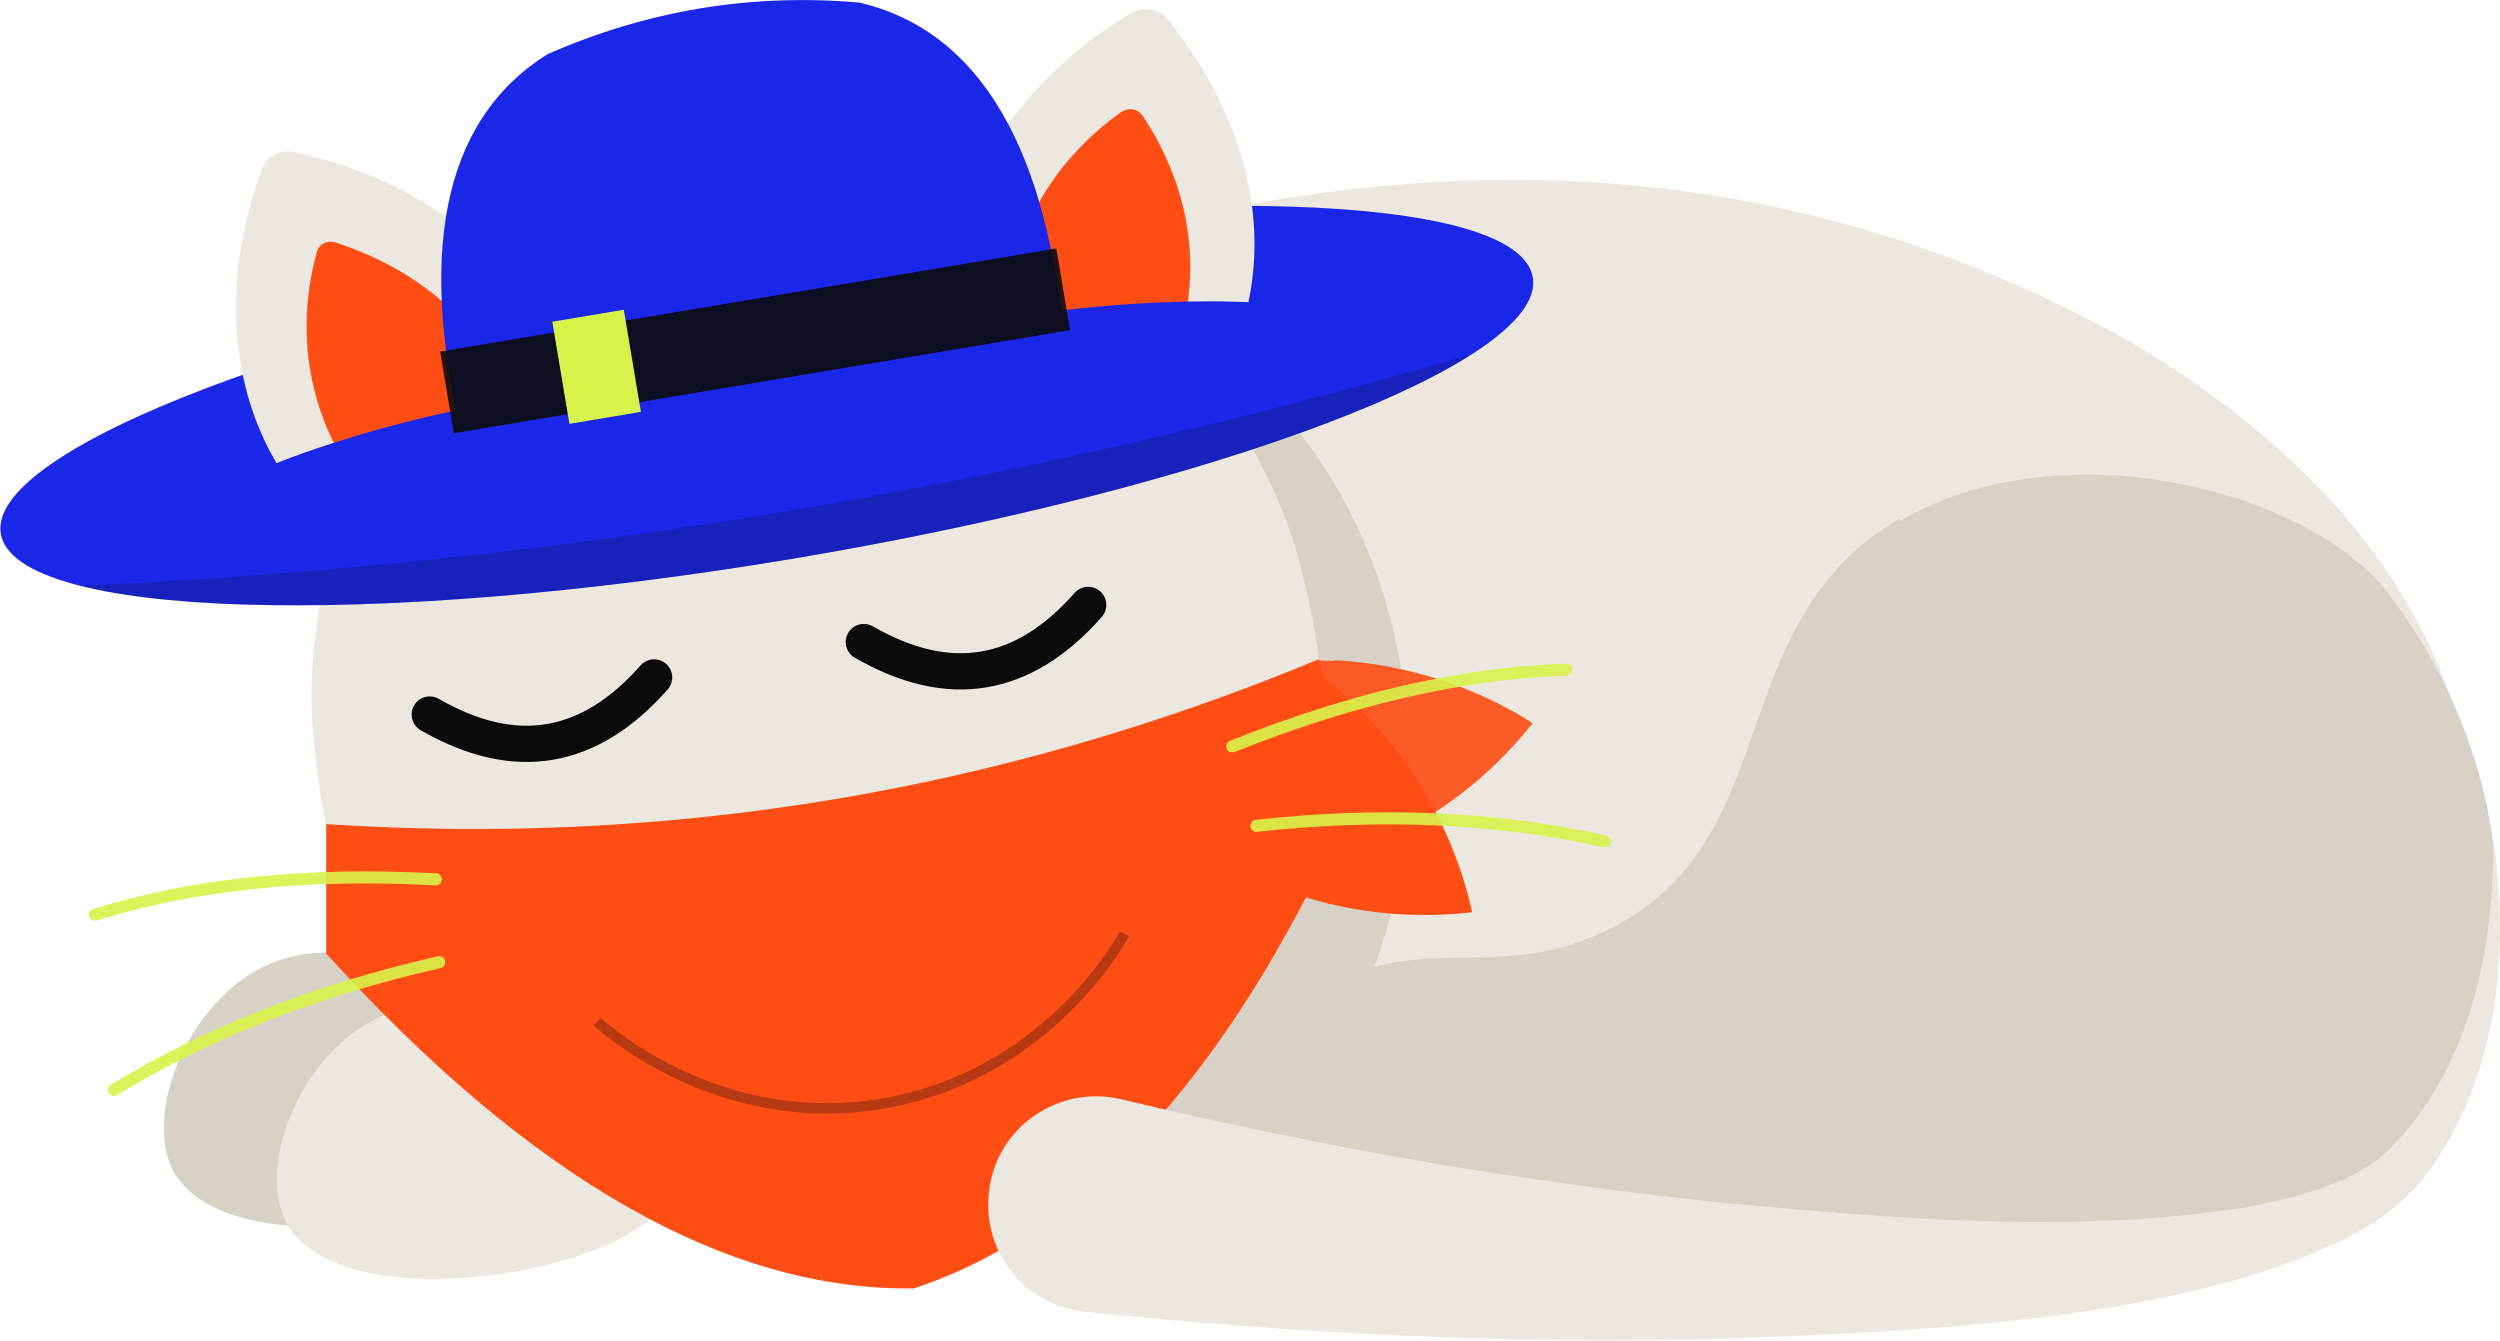
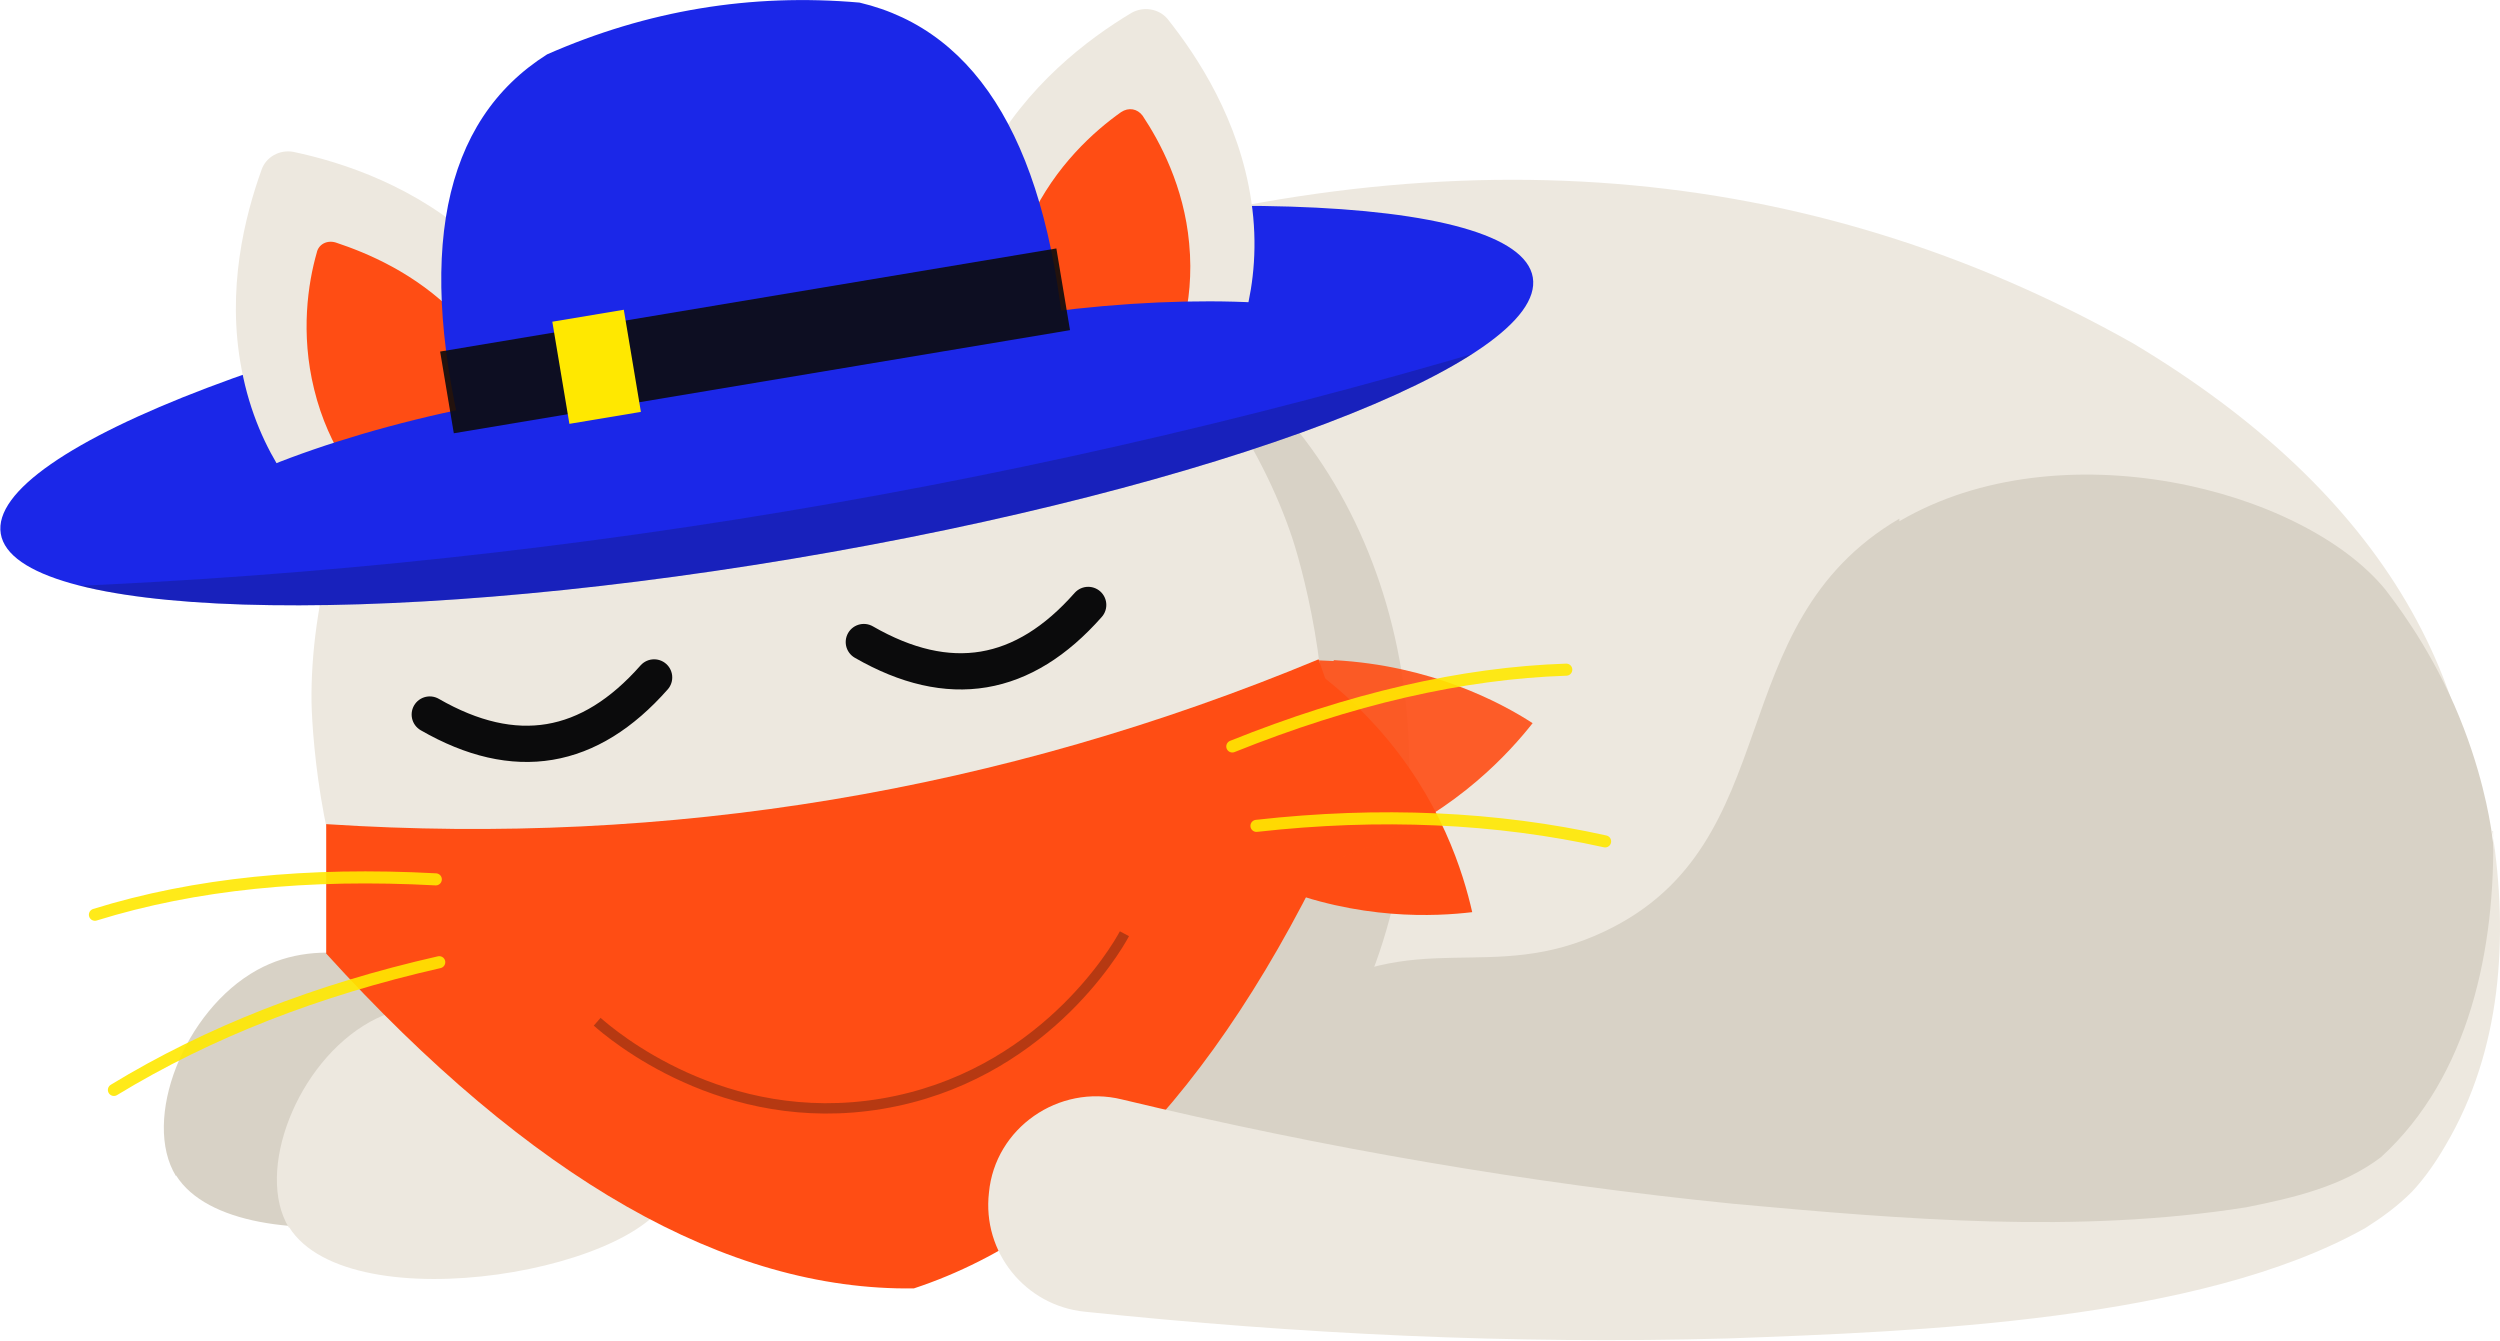
<svg xmlns="http://www.w3.org/2000/svg" id="Layer_1" version="1.1" viewBox="0 0 289.7 155.3" role="img" aria-labelledby="bandit-cat-sleeping-title">
  <defs>
    <style>
      .st0, .st1, .st2, .st3 {
        fill: none;
      }

      .st4, .st5 {
        opacity: .9;
      }

      .st4, .st5, .st6, .st7, .st3 {
        isolation: isolate;
      }

      .st4, .st8 {
        fill: #ff4d14;
      }

      .st9 {
        fill: #ede8df;
      }

      .st5, .st6, .st7 {
        fill: #0b0b0c;
      }

      .st6 {
        opacity: .2;
      }

      .st7 {
        opacity: .5;
      }

      .st10 {
        clip-path: url(#clippath-1);
      }

      .st11 {
        fill: #1b27e8;
      }

      .st12 {
        fill: url(#bch-halftone);
      }

      .st1 {
        stroke-width: 4.2px;
      }

      .st1, .st2 {
        stroke-linecap: round;
      }

      .st1, .st2, .st3 {
        stroke-miterlimit: 2.4;
      }

      .st1, .st3 {
        stroke: #0b0b0c;
      }

      .st13 {
-         fill: #d9f24a;
+         fill: #ffe800;
      }

      .st14 {
        fill: #d8d2c6;
      }

      .st15 {
        opacity: .9;
      }

      .st2 {
-         stroke: #d9f24a;
+         stroke: #ffe800;
        stroke-width: 1.4px;
      }

      .st16 {
        clip-path: url(#clippath);
      }

      .st3 {
        opacity: .3;
        stroke-width: 1.2px;
      }
    </style>
    <clipPath id="clippath">
      <path class="st0" d="M87.3,37.6c24.6-4.3,52.1,2,58.3,14,.6,1.1,2.5,5.3,4.2,10.9.9,3,2.6,8.7,3.1,15.7,0,0,.7,10.6-2.7,21.8-.9,3.1-12.6,38.7-45.2,44.2-32,5.4-54.7-23.2-59.6-30.9-4.3-6.7-6.5-14-6.5-14-2.3-7.2-2.7-13.5-2.7-17.9,0,0,0-6,1.1-10.8,2.9-13.7,25.6-28.7,50-32.9h0Z" />
    </clipPath>
    <pattern id="bch-halftone" x="0" y="0" width="6" height="6" patternTransform="translate(-4765.696 5428.529) rotate(-13) scale(.6)" patternUnits="userSpaceOnUse" viewBox="0 0 6 6">
      <g>
        <rect class="st0" width="6" height="6" />
        <g>
          <rect class="st0" width="6" height="6" />
          <circle class="st7" cx="3" cy="3" r="1.6" />
        </g>
      </g>
    </pattern>
    <clipPath id="clippath-1">
      <ellipse class="st0" cx="88.8" cy="47.1" rx="90" ry="18" transform="translate(-6.5 15.2) rotate(-9.5)" />
    </clipPath>
  </defs>
  <path class="st14" d="M20.4,136.2c7.1,11.3,42.5,4.9,44.4-4.7,1.6-8.3-20.1-27.3-35-19.1-8.5,4.7-13.4,17.4-9.4,23.9Z" />
  <path class="st9" d="M33.5,142.2c7.1,11.3,42.5,4.9,44.4-4.7,1.6-8.3-20.1-27.3-35-19.1-8.5,4.7-13.4,17.4-9.4,23.9Z" />
  <path class="st9" d="M103.8,143.8c-25.6,0-38.9-13.3-40-40-1.1-36,17.8-60.7,56.7-74,46.7-14.7,88.9-11.3,126.7,10,28.9,17.3,42.2,40,40,68-2.2,24-13.3,36-33.4,36H103.8Z" />
  <path class="st14" d="M220.1,60.4c18.6-10.9,46.7-3.8,56.3,7.9.9,1.2,4.8,6.1,8,13.4,3.2,7.3,4.1,13.3,4.3,14.5.4,2.9,1.4,9.3,0,17.1,0,0-2,11.1-9.3,20.7-9.5,12.6-63.2,12.9-108.7,13.7-21.3.4-33.9.9-36.8-5.7-3.1-7,6.1-19.4,16.2-25.9,14.2-9.1,22.5-1.8,35.9-8.2,21.4-10.2,13.1-35.5,34.1-47.8Z" />
  <ellipse class="st14" cx="119.7" cy="88.9" rx="43.6" ry="54.9" />
  <g>
    <g>
      <path class="st8" d="M142.4,72c4,1.7,10.8,5.2,17.1,12.2,7.5,8.3,10.1,17.1,11.1,21.5-4.2.5-13.1,1-23.2-3.1-9.2-3.7-15-9.5-17.8-12.7l6.4-8.9,6.4-8.9h0Z" />
      <path class="st4" d="M154.6,76.5c11.2.6,19.3,4.9,23,7.3-2.6,3.3-8.6,10-18.6,14.2-9.2,3.9-17.4,3.9-21.6,3.6l-1.8-10.8-1.8-10.8c4-1.6,11.4-4,20.7-3.4Z" />
    </g>
    <path class="st9" d="M43.5,111.2c-6.1-9.5-7.3-25.2-7.4-29.8-.3-22.7,14.4-57.1,48-62.7,33.6-5.6,58.6,22.2,65.7,43.8,1.4,4.3,5.4,19.6,2.7,30.6-5.7,23.1-32.6,29.1-50.6,32.1-18,3-45.5,6-58.3-14Z" />
    <g class="st16">
      <g>
        <ellipse class="st12" cx="149.5" cy="89.9" rx="25.2" ry="20.4" transform="translate(-12.7 25.8) rotate(-9.5)" />
        <ellipse class="st12" cx="45.3" cy="107.3" rx="25.2" ry="20.4" transform="translate(-17 8.9) rotate(-9.5)" />
      </g>
    </g>
    <g>
      <path class="st8" d="M157.7,90.5c-13.9,32.4-31.2,52-51.8,58.8-21.7.3-44.4-12.7-68.1-38.8v-15c39.8,2.6,78.2-3.8,115-19.1,0,0,4.9,14.2,4.9,14.2Z" />
      <path class="st3" d="M69.2,118.4c1.6,1.4,14.6,12.6,33,9.5,18.4-3.1,27.1-17.8,28.1-19.7" />
    </g>
    <g>
      <ellipse class="st11" cx="88.8" cy="47.1" rx="90" ry="18" transform="translate(-6.5 15.2) rotate(-9.5)" />
      <g class="st10">
        <path class="st6" d="M1.1,68.2c62.1,7.5,121.3-2.3,177.6-29.6C120.8,56.3,61.6,66.2,1.1,68.2Z" />
      </g>
      <g>
        <path class="st9" d="M65.7,46.5c-.9-4.3-3.3-11.7-10.3-18.3-7.1-6.6-15.7-9.4-21.4-10.6-1.6-.3-3.2.6-3.7,2.1-1.9,5.3-4.1,13.8-2.3,23.1,1.9,10.1,7.5,16.1,10.7,19l13.5-7.6,13.5-7.6h0Z" />
        <path class="st8" d="M52.9,36.5c-4.8-4.9-10.4-7.2-14-8.4-1-.3-2,.2-2.2,1.2-1,3.5-1.9,9.3-.3,15.8,1.7,7,5.5,11.5,7.7,13.6l8.1-4.6,8.1-4.6c-.8-3-2.7-8.2-7.4-13.1Z" />
      </g>
      <g>
        <path class="st9" d="M110.5,39.1c-.5-4.4-.7-12.2,3.8-20.6,4.6-8.6,11.8-14,16.8-17,1.4-.8,3.2-.5,4.2.7,3.5,4.4,8.3,11.7,9.7,21.1,1.5,10.1-1.9,17.7-4,21.5l-15.3-2.8-15.3-2.8h0Z" />
        <path class="st8" d="M119.4,25.4c2.9-6.2,7.4-10.2,10.5-12.4.9-.6,1.9-.4,2.5.4,2,3,4.8,8.2,5.4,14.8.7,7.2-1.5,12.7-2.9,15.4l-9.2-1.7-9.2-1.7c-.2-3.1-.1-8.7,2.8-14.8Z" />
      </g>
      <ellipse class="st11" cx="128.5" cy="42.1" rx="31.6" ry="6.7" transform="translate(-3.2 11.4) rotate(-5)" />
      <ellipse class="st11" cx="49.7" cy="55.2" rx="31.6" ry="6.7" transform="translate(-11.8 13.5) rotate(-13.9)" />
      <path class="st11" d="M54.1,52.9c-6-23.3-2.9-38.9,9.3-46.6C75,1.2,87-.8,99.6.3c14,3.3,22,17,23.9,41l-69.4,11.6Z" />
      <g>
        <rect class="st5" x="51.4" y="34.6" width="72.4" height="9.6" transform="translate(180.4 63.9) rotate(170.5)" />
        <rect class="st13" x="65" y="36.5" width="8.4" height="12" transform="translate(144.4 73) rotate(170.5)" />
      </g>
    </g>
    <g class="st15">
      <g>
        <path class="st2" d="M181.5,77.6c-12.1.4-25,3.4-38.7,8.9" />
        <path class="st2" d="M186,97.5c-12.6-2.8-26.1-3.4-40.4-1.8" />
      </g>
      <g>
        <path class="st2" d="M11,106c11.6-3.6,24.7-4.9,39.5-4.1" />
        <path class="st2" d="M13.2,126.3c11-6.7,23.6-11.6,37.7-14.8" />
      </g>
    </g>
    <g>
      <path class="st1" d="M100.1,74.4c9.9,5.7,18.5,4.2,26-4.3" />
      <path class="st1" d="M49.8,82.8c9.9,5.7,18.5,4.2,26-4.3" />
    </g>
  </g>
  <path class="st9" d="M288.8,96.3c1.9,12.3,1.1,25.4-5.4,36.4-1.1,1.9-2.4,3.8-3.9,5.4-1.7,1.7-3.5,3-5.4,4.2-19.2,10.8-51.9,12-73.9,12.8-24.9.7-49.7-.5-74.5-3.1-6.9-.7-11.9-6.9-11.1-13.8.7-7.5,8.1-12.6,15.4-10.8,23.3,5.6,47,9.7,70.9,12.1,19.7,1.8,39.8,3.5,59.4.4,5.5-1.1,11.1-2.4,15.6-5.8,10.3-9.4,13.3-24.3,13-37.8h0Z" />
</svg>
